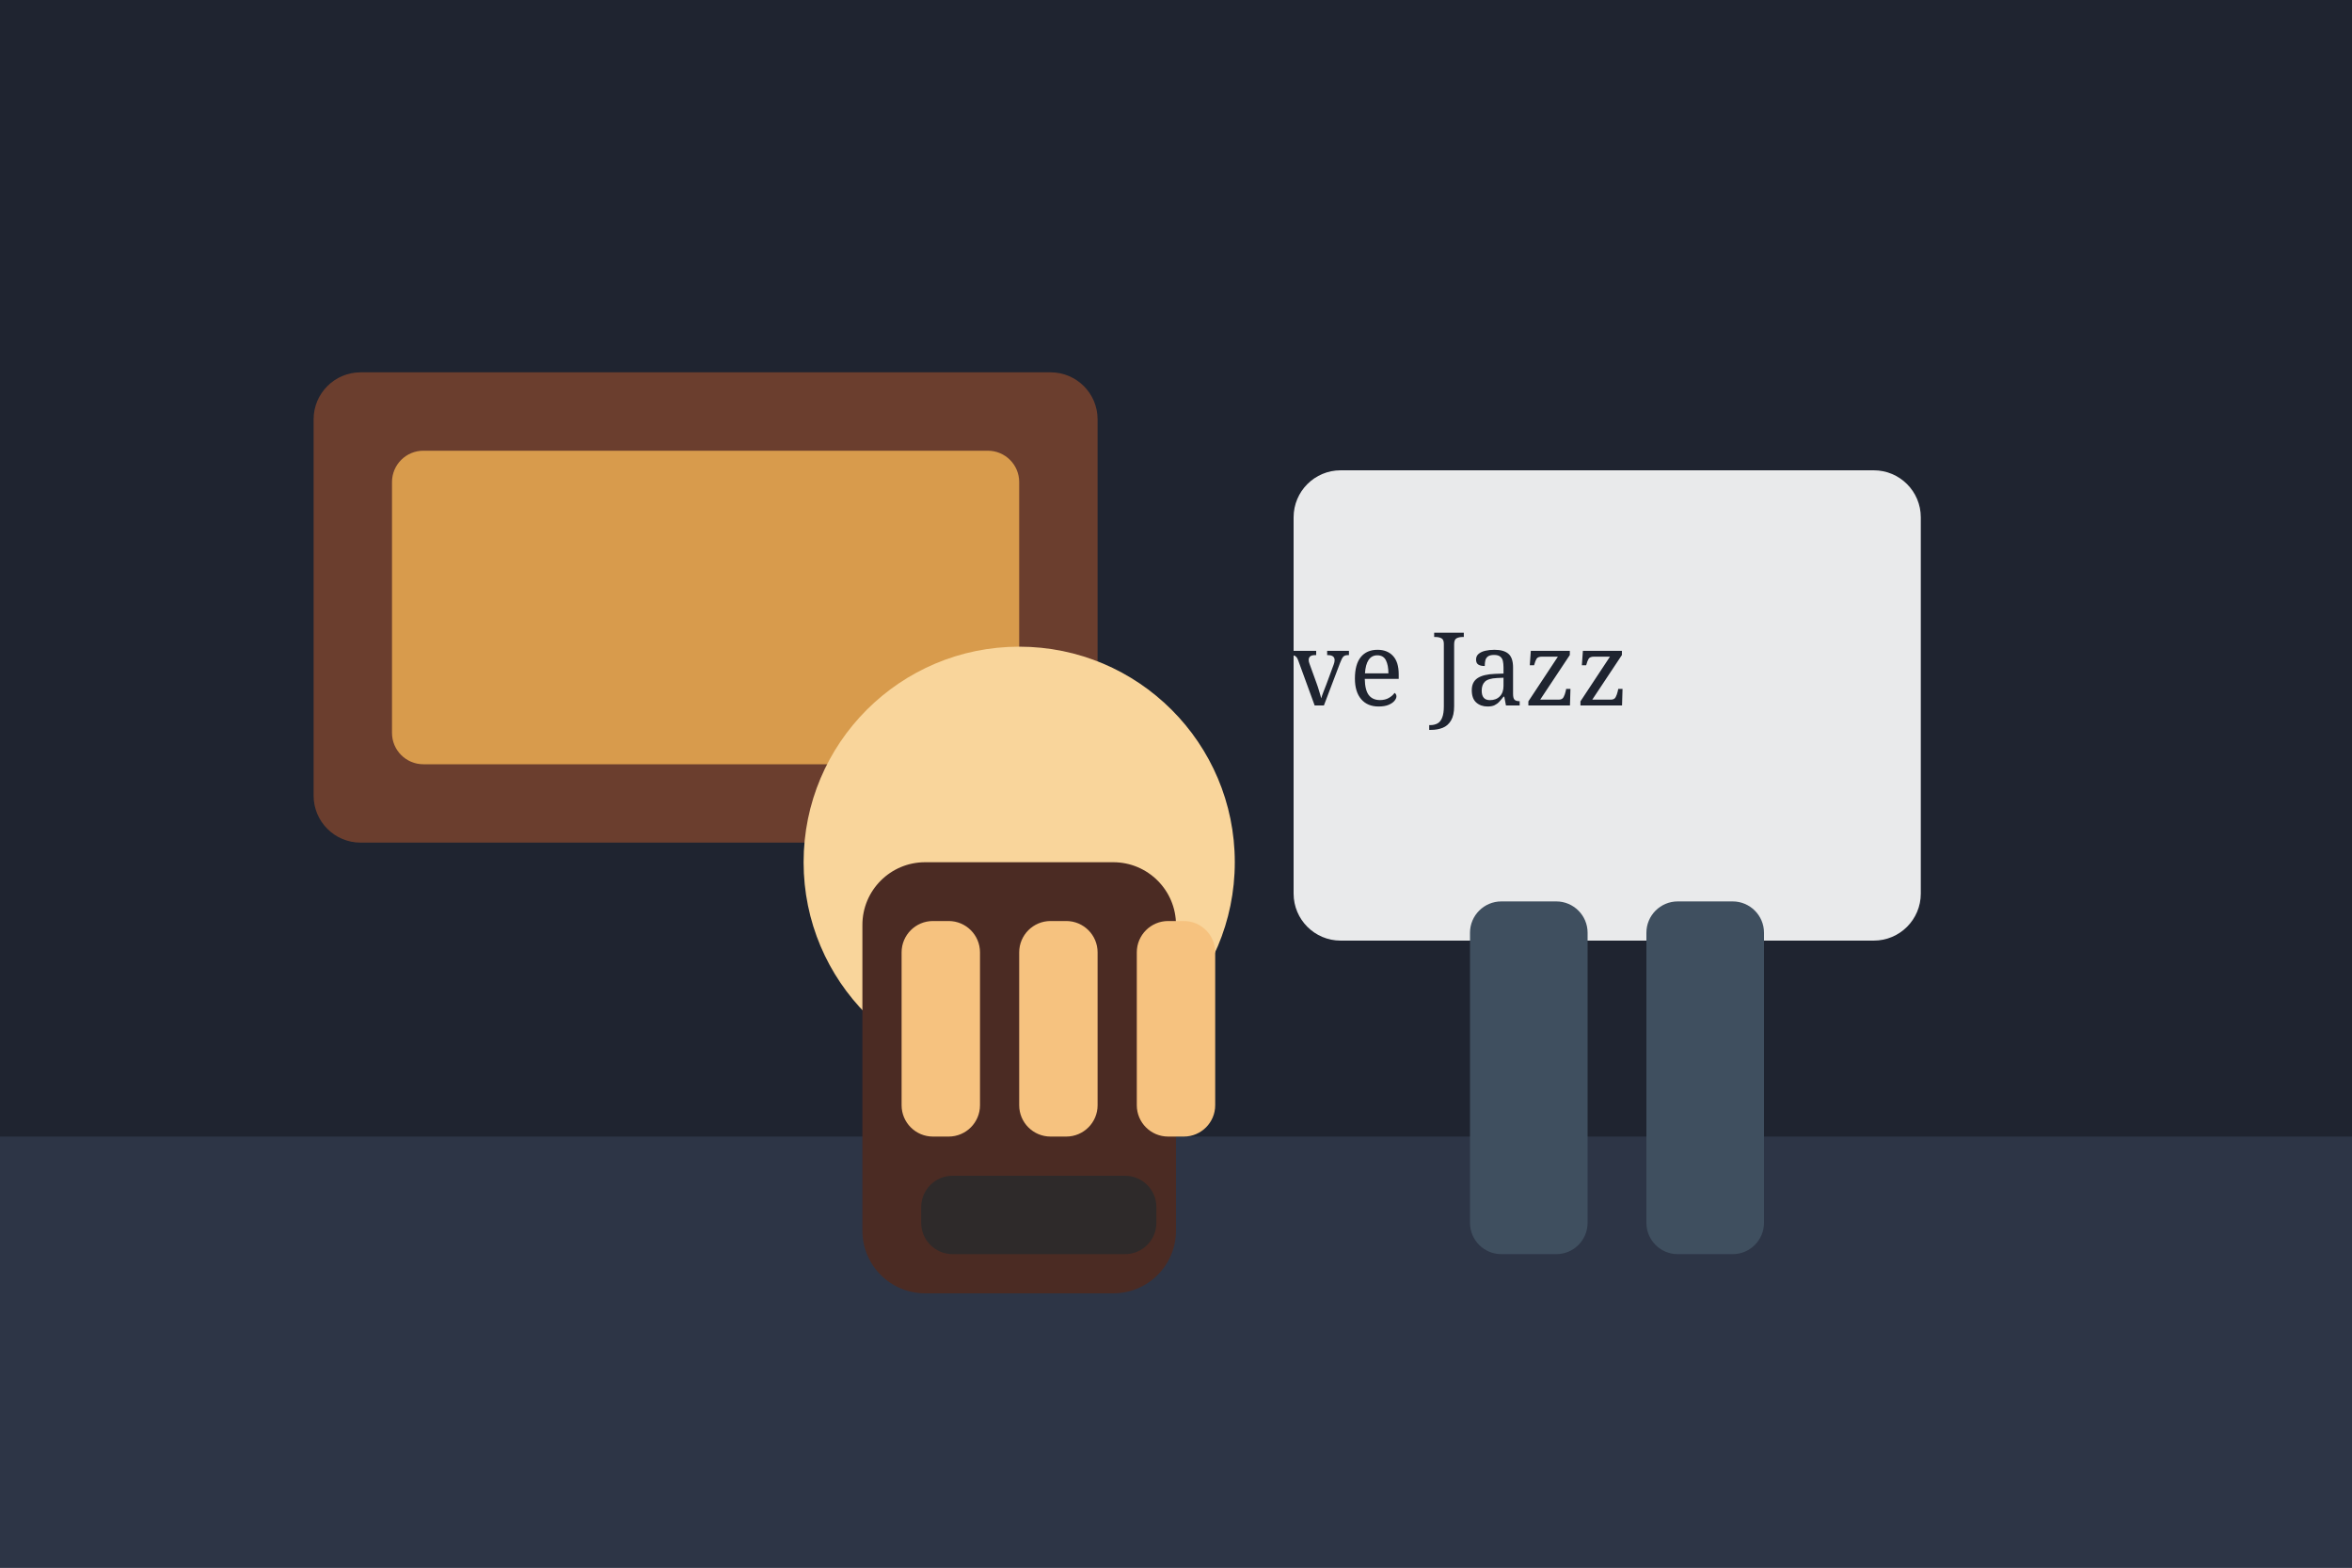
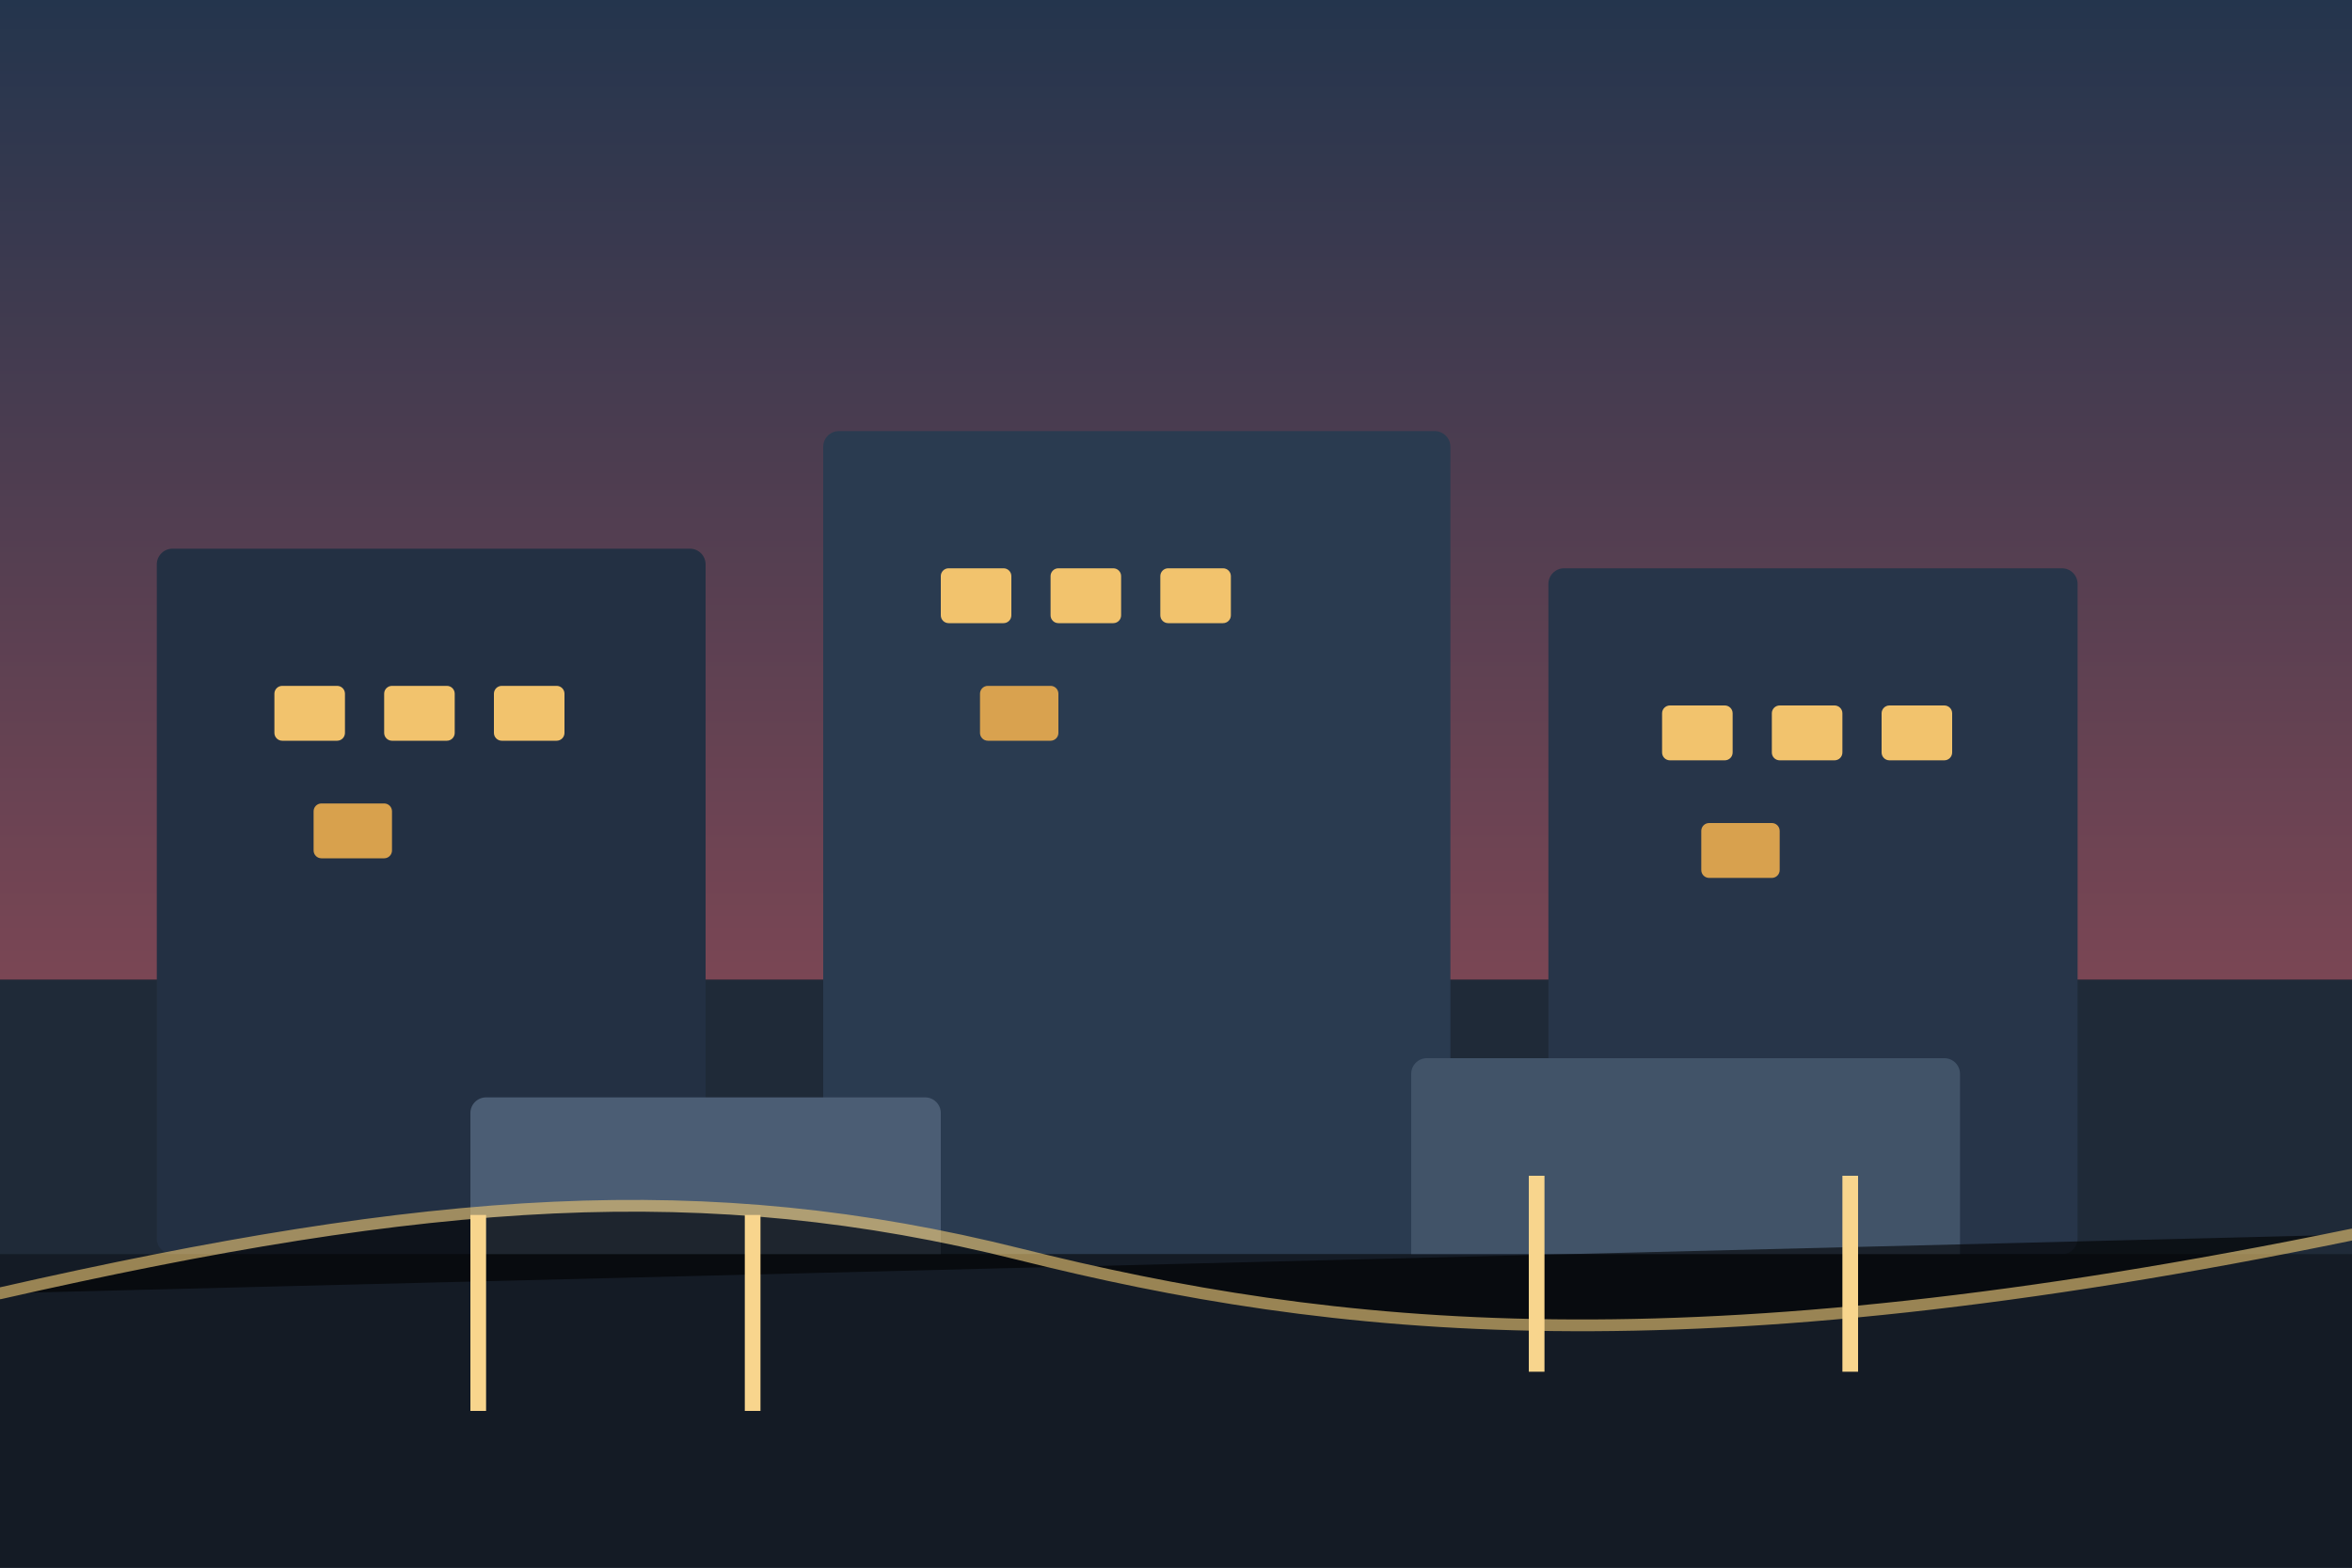
<svg xmlns="http://www.w3.org/2000/svg" viewBox="0 0 600 400" role="img" aria-labelledby="title desc">
-   <rect width="600" height="400" fill="#1f2430" />
-   <rect y="290" width="600" height="110" fill="#2d3546" />
-   <rect x="80" y="95" width="200" height="120" rx="12" fill="#6b3e2e" />
-   <rect x="100" y="115" width="160" height="80" rx="8" fill="#d89b4c" />
-   <rect x="330" y="120" width="160" height="120" rx="12" fill="#ffffff" opacity="0.9" />
-   <text x="360" y="180" text-anchor="middle" font-family="Georgia, serif" font-size="26" fill="#1f2430">Live Jazz</text>
-   <circle cx="260" cy="220" r="55" fill="#f9d59b" />
-   <rect x="220" y="220" width="80" height="110" rx="16" fill="#4b2b23" />
-   <rect x="230" y="235" width="20" height="55" rx="8" fill="#f6c27f" />
-   <rect x="260" y="235" width="20" height="55" rx="8" fill="#f6c27f" />
-   <rect x="290" y="235" width="20" height="55" rx="8" fill="#f6c27f" />
-   <rect x="235" y="300" width="60" height="20" rx="8" fill="#2e2a2a" />
-   <rect x="375" y="230" width="30" height="90" rx="8" fill="#3f4f5f" />
-   <rect x="420" y="230" width="30" height="90" rx="8" fill="#3f4f5f" />
+   <rect width="600" height="400" fill="#121a27" />
+   <rect y="0" width="600" height="250" fill="url(#sky)" />
+   <rect x="0" y="250" width="600" height="150" fill="#1f2a38" />
+   <rect x="40" y="140" width="140" height="180" rx="4" fill="#233043" />
+   <rect x="210" y="110" width="160" height="210" rx="4" fill="#2a3b50" />
+   <rect x="395" y="145" width="135" height="175" rx="4" fill="#273549" />
+   <g fill="#f2c36d">
+     <rect x="70" y="175" width="18" height="14" rx="2" />
+     <rect x="98" y="175" width="18" height="14" rx="2" />
+     <rect x="126" y="175" width="18" height="14" rx="2" />
+     <rect x="240" y="145" width="18" height="14" rx="2" />
+     <rect x="268" y="145" width="18" height="14" rx="2" />
+     <rect x="296" y="145" width="18" height="14" rx="2" />
+     <rect x="424" y="180" width="18" height="14" rx="2" />
+     <rect x="452" y="180" width="18" height="14" rx="2" />
+     <rect x="480" y="180" width="18" height="14" rx="2" />
+   </g>
+   <g fill="#f4b24f" opacity="0.86">
+     <rect x="80" y="205" width="20" height="14" rx="2" />
+     <rect x="250" y="175" width="20" height="14" rx="2" />
+     <rect x="434" y="210" width="20" height="14" rx="2" />
+   </g>
+   <rect x="120" y="280" width="120" height="65" rx="4" fill="#4b5d74" />
+   <rect x="360" y="270" width="140" height="80" rx="4" fill="#415368" />
+   <rect x="0" y="320" width="600" height="80" fill="#141b25" />
+   <path d="M0 330 C110 305 180 300 260 320 C340 340 430 350 600 315" stroke="#f2ca73" stroke-width="3" stroke-linecap="round" opacity="0.6" />
+   <g fill="#f8d58d">
+     <rect x="120" y="310" width="4" height="50" />
+     <rect x="190" y="310" width="4" height="50" />
+     <rect x="390" y="300" width="4" height="50" />
+     <rect x="470" y="300" width="4" height="50" />
+   </g>
+   <defs>
+     <linearGradient id="sky" x1="0%" y1="0%" x2="0%" y2="100%">
+       <stop offset="0%" stop-color="#24354d" />
+       <stop offset="100%" stop-color="#7a4654" />
+     </linearGradient>
+   </defs>
</svg>
